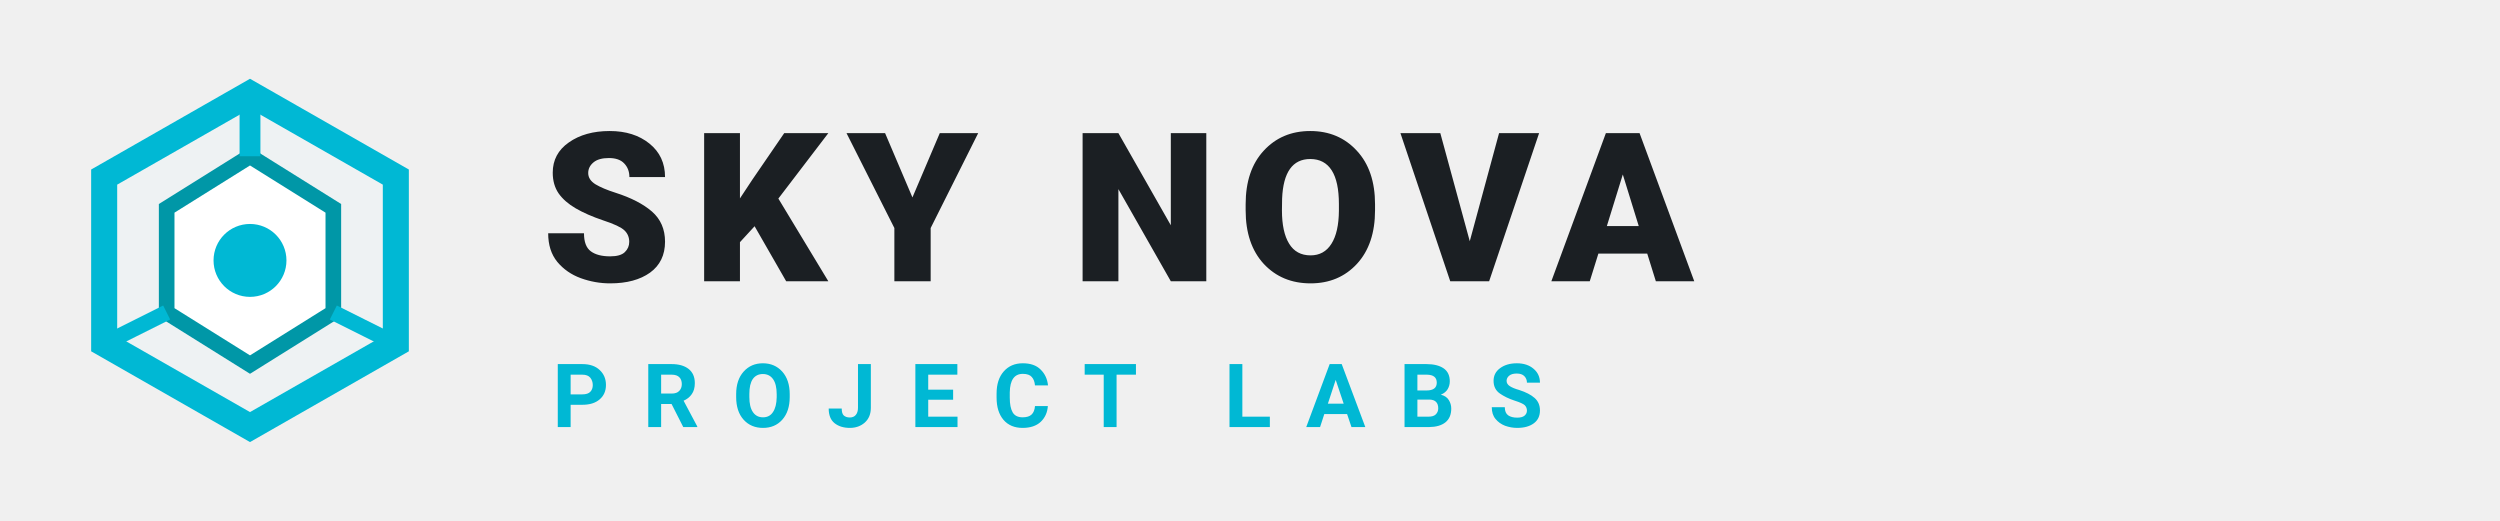
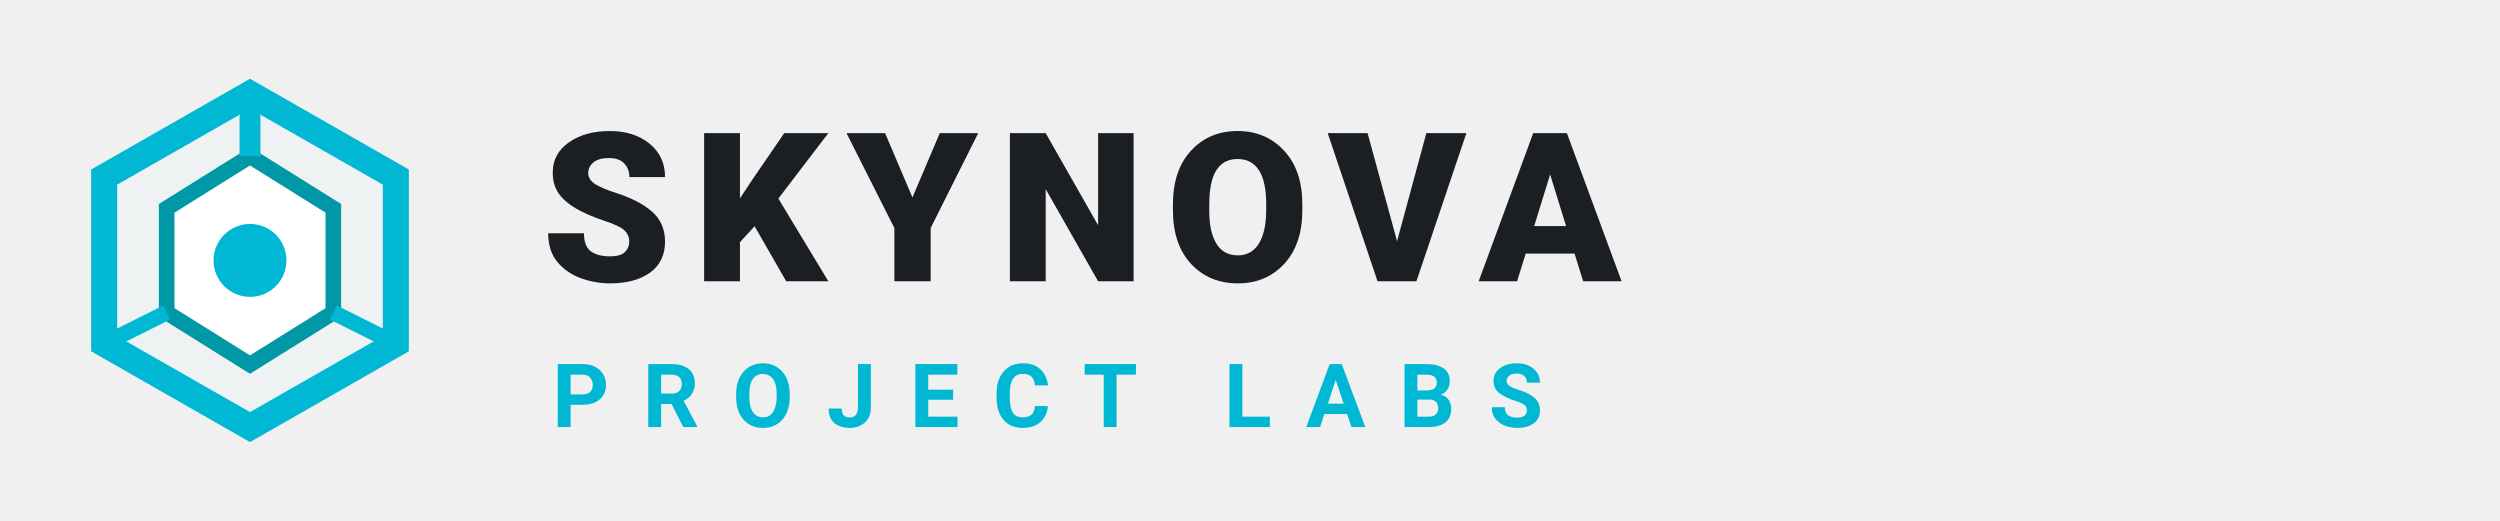
- <svg xmlns="http://www.w3.org/2000/svg" viewBox="0 0 240 50" width="240" height="50" fill="none" role="img" aria-label="Sky Nova Project Labs Logo">
+ <svg xmlns="http://www.w3.org/2000/svg" viewBox="0 0 240 50" width="240" height="50" fill="none" role="img" aria-label="Skynova Project Labs Logo">
  <g transform="translate(6, 7)">
    <polygon points="18,2 32,10 32,26 18,34 4,26 4,10" stroke="#00B8D4" stroke-width="2.5" fill="#EEF2F3" />
    <polygon points="18,8 26,13 26,23 18,28 10,23 10,13" stroke="#0097A7" stroke-width="1.5" fill="#FFFFFF" />
    <circle cx="18" cy="18" r="3.5" fill="#00B8D4" />
    <line x1="18" y1="2" x2="18" y2="8" stroke="#00B8D4" stroke-width="2" />
    <line x1="32" y1="26" x2="26" y2="23" stroke="#00B8D4" stroke-width="1.5" />
    <line x1="4" y1="26" x2="10" y2="23" stroke="#00B8D4" stroke-width="1.5" />
  </g>
-   <text x="52" y="27" font-family="-apple-system, BlinkMacSystemFont, 'Segoe UI', Roboto, 'Helvetica Neue', Arial, sans-serif" font-size="20" font-weight="800" fill="#1B1F23" letter-spacing="2">SKY NOVA</text>
+   <text x="52" y="27" font-family="-apple-system, BlinkMacSystemFont, 'Segoe UI', Roboto, 'Helvetica Neue', Arial, sans-serif" font-size="20" font-weight="800" fill="#1B1F23" letter-spacing="2">SKYNOVA</text>
  <text x="53" y="41" font-family="-apple-system, BlinkMacSystemFont, 'Segoe UI', Roboto, 'Helvetica Neue', Arial, sans-serif" font-size="8.5" font-weight="700" fill="#00B8D4" letter-spacing="3.2">PROJECT LABS</text>
</svg>
